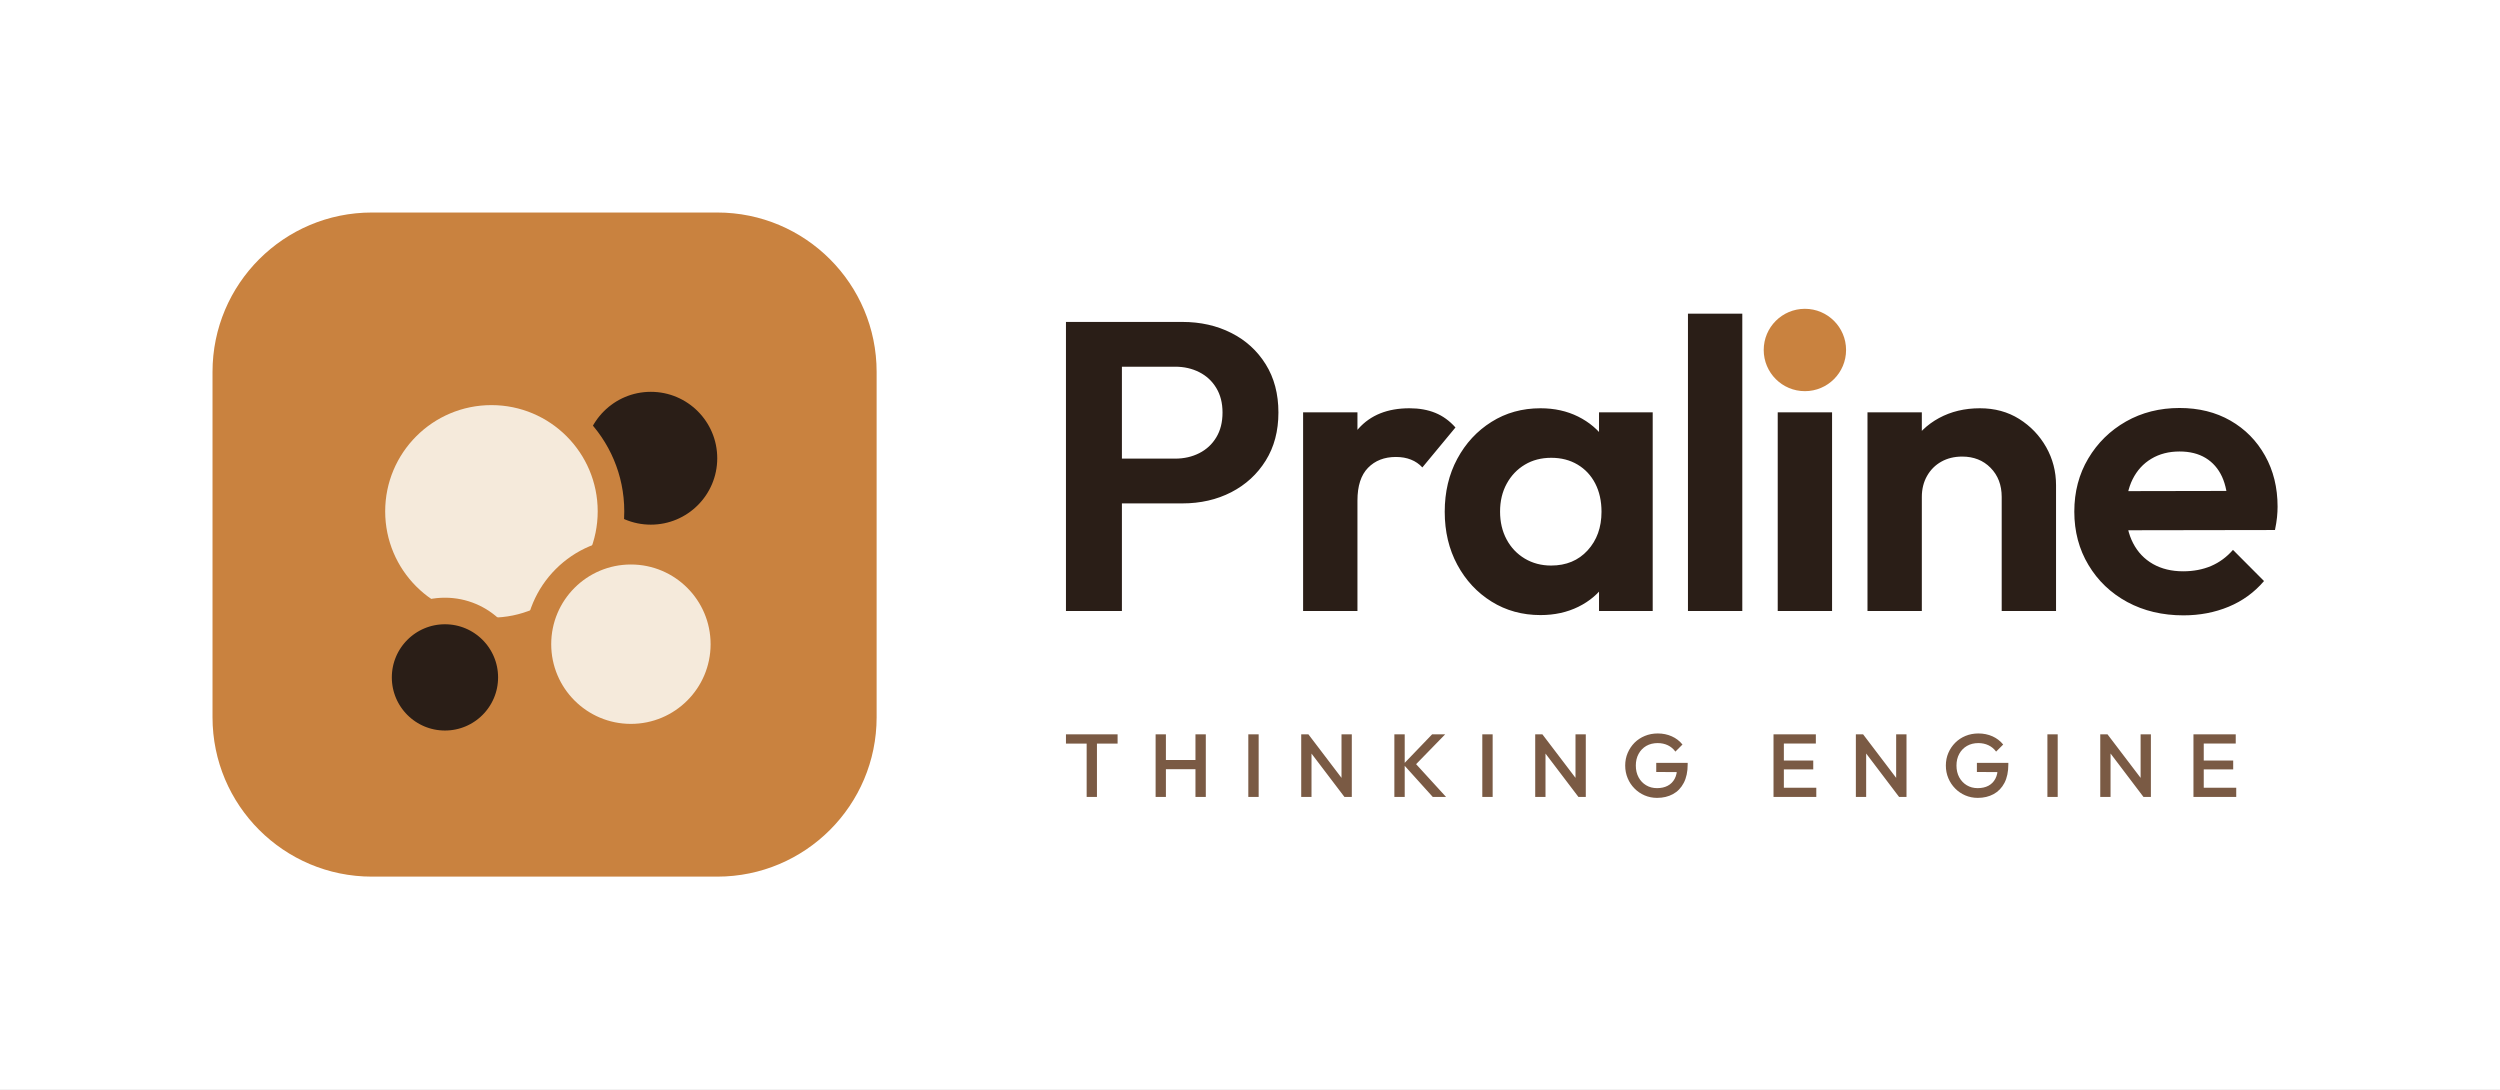
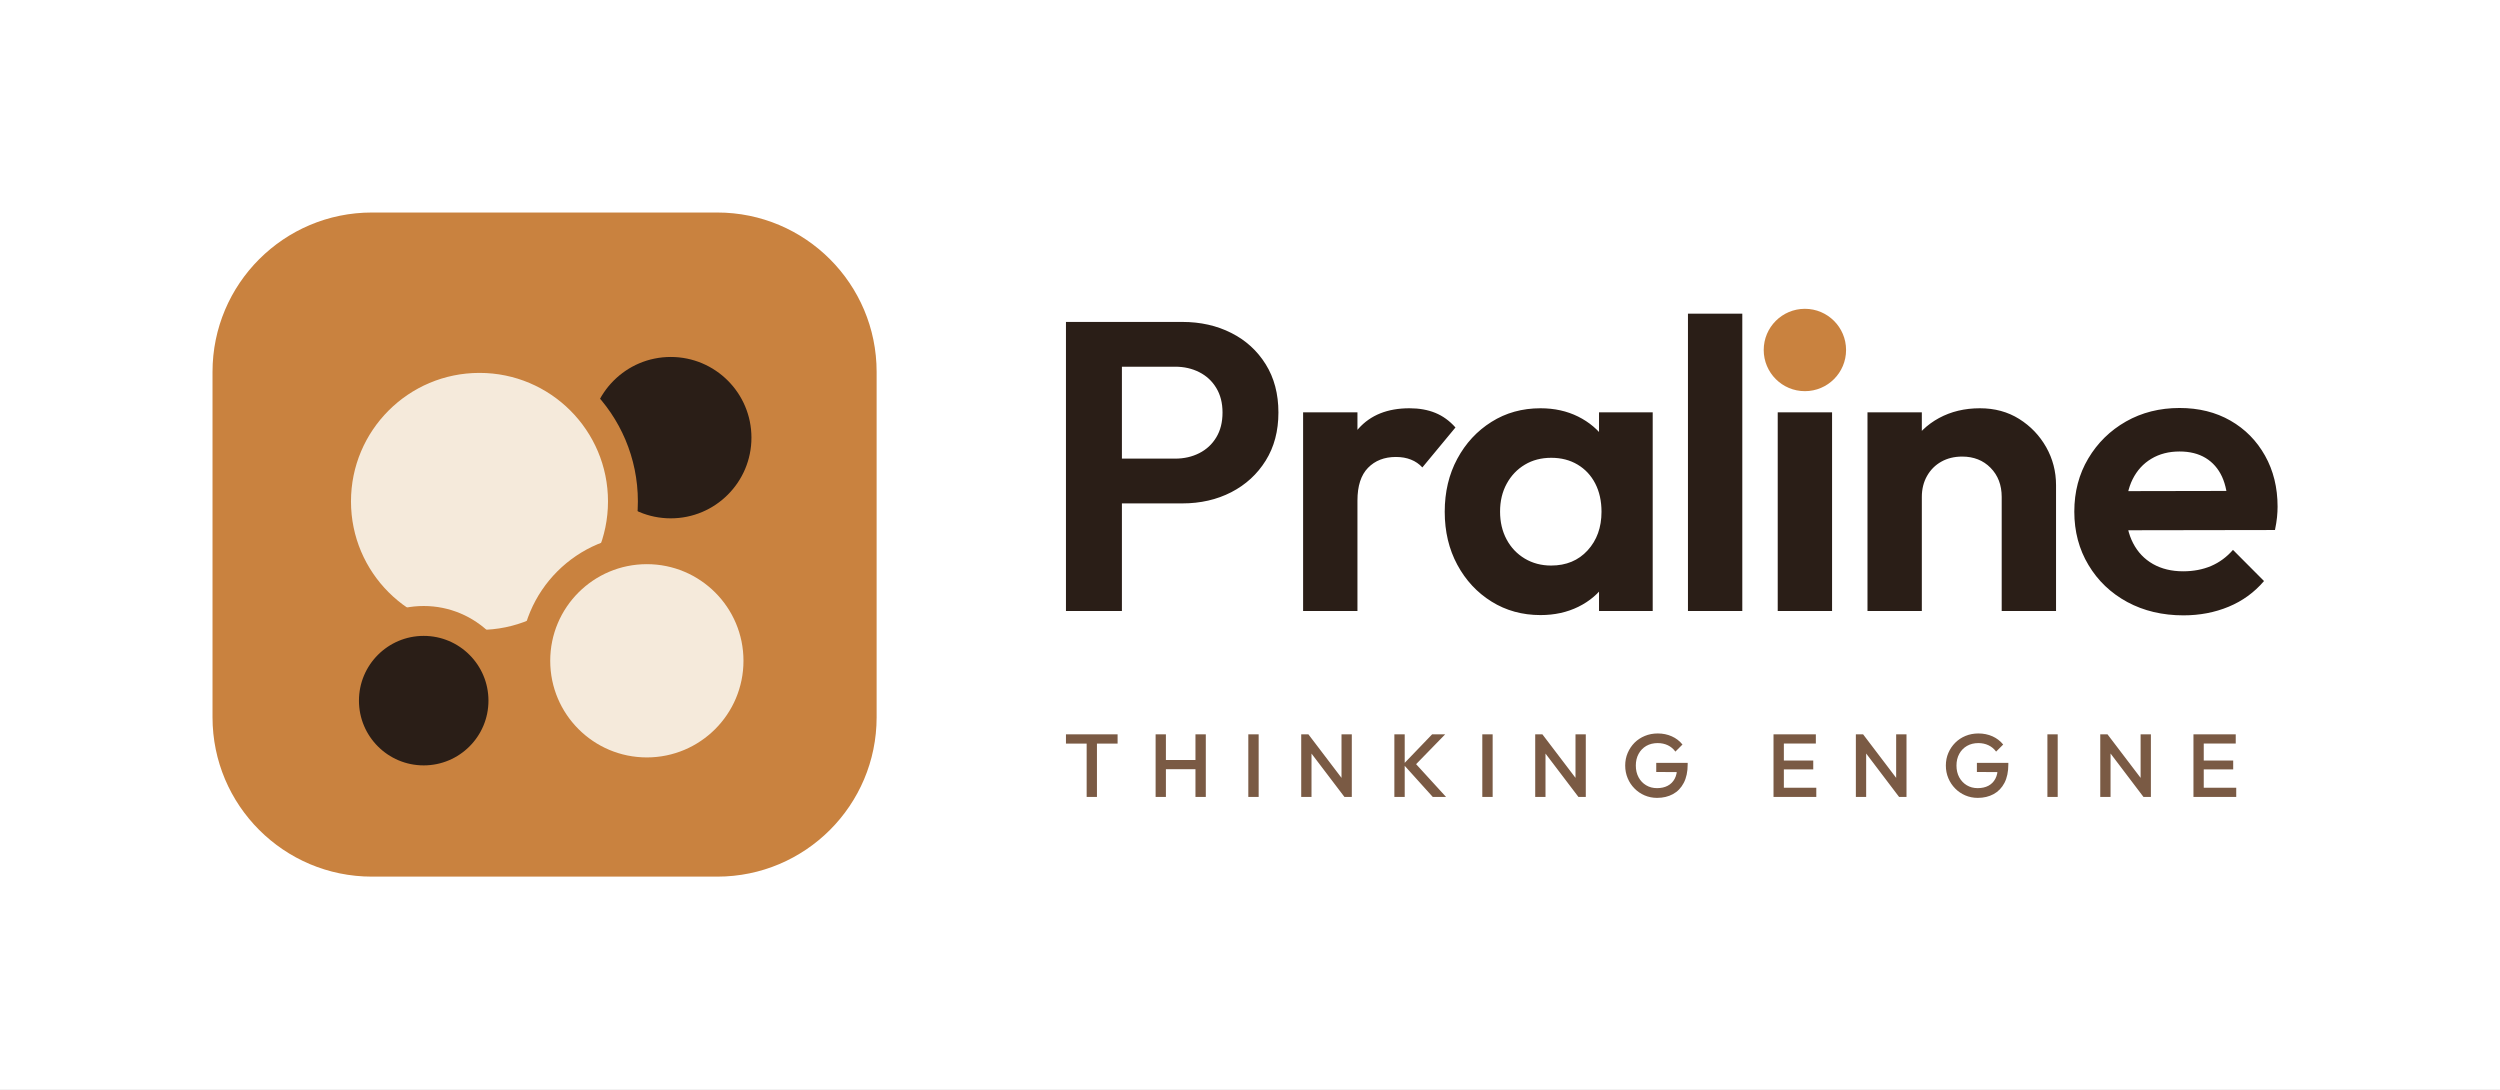
<svg xmlns="http://www.w3.org/2000/svg" viewBox="0 0 451.73 196.8" width="451.73" height="196.8" role="img" aria-label="Praline — Thinking Engine">
  <rect width="451.73" height="196.8" fill="#fff" />
  <g transform="translate(38.4 38.4) scale(1.2)">
    <rect width="100" height="100" rx="24" fill="#C9823F" />
-     <circle cx="66" cy="37" r="12" fill="#2A1E17" stroke="#C9823F" stroke-width="4" />
-     <circle cx="42" cy="45" r="18" fill="#F5EADB" stroke="#C9823F" stroke-width="4" />
-     <circle cx="63" cy="65" r="14" fill="#F5EADB" stroke="#C9823F" stroke-width="4" />
-     <circle cx="35" cy="70" r="10" fill="#2A1E17" stroke="#C9823F" stroke-width="4" />
+     <circle cx="69" cy="33.9" r="14.4" fill="#2A1E17" stroke="#C9823F" stroke-width="4.5" />
+     <circle cx="40.2" cy="43.5" r="21.6" fill="#F5EADB" stroke="#C9823F" stroke-width="4.5" />
+     <circle cx="65.4" cy="67.5" r="16.8" fill="#F5EADB" stroke="#C9823F" stroke-width="4.5" />
+     <circle cx="31.8" cy="73.5" r="12" fill="#2A1E17" stroke="#C9823F" stroke-width="4.5" />
  </g>
  <path fill="#2A1E17" d="M200.12 90.96V82.87H212.35Q214.75 82.87 216.7 81.88Q218.65 80.89 219.77 79.03Q220.9 77.17 220.9 74.54Q220.9 71.96 219.77 70.1Q218.65 68.24 216.7 67.25Q214.75 66.26 212.35 66.26H200.12V58.17H213.64Q218.55 58.17 222.48 60.16Q226.41 62.14 228.7 65.82Q231 69.5 231 74.54Q231 79.55 228.7 83.23Q226.41 86.91 222.48 88.94Q218.55 90.96 213.64 90.96ZM192.61 110.4V58.17H202.72V110.4Z M235.46 110.4V74.51H245.28V110.4ZM245.28 90.44 241.26 87.58Q242.21 81.11 245.48 77.44Q248.75 73.77 254.68 73.77Q257.31 73.77 259.34 74.6Q261.38 75.43 262.99 77.24L257.01 84.46Q256.14 83.52 254.95 83.05Q253.76 82.57 252.23 82.57Q249.1 82.57 247.19 84.53Q245.28 86.49 245.28 90.44Z M278.36 111.14Q273.43 111.14 269.51 108.7Q265.59 106.26 263.32 102.04Q261.05 97.83 261.05 92.47Q261.05 87.11 263.32 82.9Q265.59 78.68 269.5 76.23Q273.4 73.77 278.36 73.77Q282.13 73.77 285.15 75.27Q288.16 76.77 290.05 79.41Q291.93 82.05 292.15 85.48V99.44Q291.93 102.84 290.08 105.49Q288.24 108.14 285.2 109.64Q282.16 111.14 278.36 111.14ZM280.27 102.19Q284.37 102.19 286.87 99.45Q289.38 96.71 289.38 92.47Q289.38 89.57 288.25 87.37Q287.12 85.18 285.06 83.95Q283 82.72 280.3 82.72Q277.6 82.72 275.53 83.96Q273.45 85.2 272.25 87.4Q271.05 89.59 271.05 92.44Q271.05 95.27 272.23 97.47Q273.4 99.66 275.51 100.93Q277.62 102.19 280.27 102.19ZM288.93 110.4V100.73L290.49 92L288.93 83.29V74.51H298.63V110.4Z M305 110.4V56.68H314.82V110.4Z M321.22 110.4V74.51H331.04V110.4Z M361.69 110.4V89.79Q361.69 86.57 359.68 84.53Q357.68 82.5 354.55 82.5Q352.42 82.5 350.78 83.42Q349.14 84.34 348.2 86Q347.26 87.66 347.26 89.79L343.42 87.83Q343.42 83.67 345.25 80.49Q347.09 77.32 350.36 75.54Q353.63 73.77 357.75 73.77Q361.77 73.77 364.85 75.7Q367.94 77.64 369.73 80.8Q371.51 83.96 371.51 87.66V110.4ZM337.44 110.4V74.51H347.26V110.4Z M394.53 111.19Q388.85 111.19 384.38 108.78Q379.92 106.36 377.37 102.09Q374.81 97.83 374.81 92.44Q374.81 87.09 377.33 82.85Q379.85 78.61 384.15 76.16Q388.45 73.72 393.83 73.72Q399.04 73.72 403.02 76Q407 78.28 409.27 82.33Q411.54 86.37 411.54 91.55Q411.54 92.44 411.44 93.45Q411.34 94.45 411.07 95.77L380.34 95.82V88.75L406.66 88.7L402.56 91.6Q402.51 88.33 401.5 86.13Q400.48 83.94 398.55 82.76Q396.61 81.58 393.83 81.58Q390.91 81.58 388.72 82.9Q386.54 84.21 385.35 86.59Q384.16 88.97 384.16 92.32Q384.16 95.69 385.43 98.14Q386.69 100.58 389.02 101.91Q391.35 103.23 394.48 103.23Q397.26 103.23 399.53 102.27Q401.79 101.3 403.48 99.36L409.09 104.99Q406.46 108.07 402.7 109.63Q398.94 111.19 394.53 111.19Z" />
  <circle cx="326.13" cy="63.24" r="7.44" fill="#C9823F" />
  <path fill="#7A5A44" d="M196.35 144V132.96H198.21V144ZM192.61 134.36V132.69H201.94V134.36Z M208.81 144V132.69H210.67V144ZM216.01 144V132.69H217.88V144ZM210.01 138.99V137.33H216.54V138.99Z M225.56 144V132.69H227.43V144Z M235.12 144V132.69H236.42L236.98 134.63V144ZM242.93 144 236.08 134.98 236.42 132.69 243.28 141.71ZM242.93 144 242.4 142.13V132.69H244.26V144Z M258.89 144 253.57 138.1 258.77 132.69H261.13L255.45 138.52V137.61L261.29 144ZM251.95 144V132.69H253.82V144Z M267.84 144V132.69H269.71V144Z M277.4 144V132.69H278.7L279.26 134.63V144ZM285.21 144 278.36 134.98 278.7 132.69 285.56 141.71ZM285.21 144 284.68 142.13V132.69H286.54V144Z M299.42 144.17Q298.22 144.17 297.17 143.72Q296.12 143.27 295.34 142.47Q294.55 141.68 294.11 140.62Q293.66 139.56 293.66 138.33Q293.66 137.1 294.11 136.05Q294.56 135 295.35 134.2Q296.15 133.41 297.22 132.97Q298.29 132.53 299.54 132.53Q300.93 132.53 302.08 133.05Q303.24 133.57 304.01 134.53L302.73 135.81Q302.19 135.06 301.36 134.66Q300.53 134.27 299.53 134.27Q298.37 134.27 297.47 134.78Q296.58 135.3 296.08 136.22Q295.58 137.13 295.58 138.33Q295.58 139.54 296.08 140.46Q296.58 141.38 297.44 141.89Q298.3 142.41 299.41 142.41Q300.53 142.41 301.34 141.98Q302.16 141.55 302.6 140.72Q303.04 139.9 303.04 138.7L304.21 139.52L299.27 139.49V137.84H304.95V138.12Q304.95 140.11 304.24 141.46Q303.54 142.81 302.29 143.49Q301.04 144.17 299.42 144.17Z M320.46 144V132.69H322.33V144ZM321.8 144V142.34H328.19V144ZM321.8 139.02V137.42H327.64V139.02ZM321.8 134.35V132.69H328.11V134.35Z M335.34 144V132.69H336.65L337.2 134.63V144ZM343.15 144 336.31 134.98 336.65 132.69 343.5 141.71ZM343.15 144 342.62 142.13V132.69H344.49V144Z M357.37 144.17Q356.16 144.17 355.11 143.72Q354.06 143.27 353.28 142.47Q352.5 141.68 352.05 140.62Q351.6 139.56 351.6 138.33Q351.6 137.1 352.05 136.05Q352.5 135 353.3 134.2Q354.09 133.41 355.16 132.97Q356.23 132.53 357.48 132.53Q358.87 132.53 360.03 133.05Q361.18 133.57 361.96 134.53L360.68 135.81Q360.14 135.06 359.3 134.66Q358.47 134.27 357.47 134.27Q356.31 134.27 355.42 134.78Q354.52 135.3 354.02 136.22Q353.52 137.13 353.52 138.33Q353.52 139.54 354.02 140.46Q354.53 141.38 355.38 141.89Q356.24 142.41 357.35 142.41Q358.47 142.41 359.29 141.98Q360.1 141.55 360.54 140.72Q360.98 139.9 360.98 138.7L362.16 139.52L357.21 139.49V137.84H362.89V138.12Q362.89 140.11 362.19 141.46Q361.48 142.81 360.23 143.49Q358.98 144.17 357.37 144.17Z M369.95 144V132.69H371.81V144Z M379.5 144V132.69H380.81L381.36 134.63V144ZM387.31 144 380.47 134.98 380.81 132.69 387.67 141.71ZM387.31 144 386.79 142.13V132.69H388.65V144Z M396.34 144V132.69H398.2V144ZM397.68 144V142.34H404.07V144ZM397.68 139.02V137.42H403.52V139.02ZM397.68 134.35V132.69H403.98V134.35Z" />
</svg>
